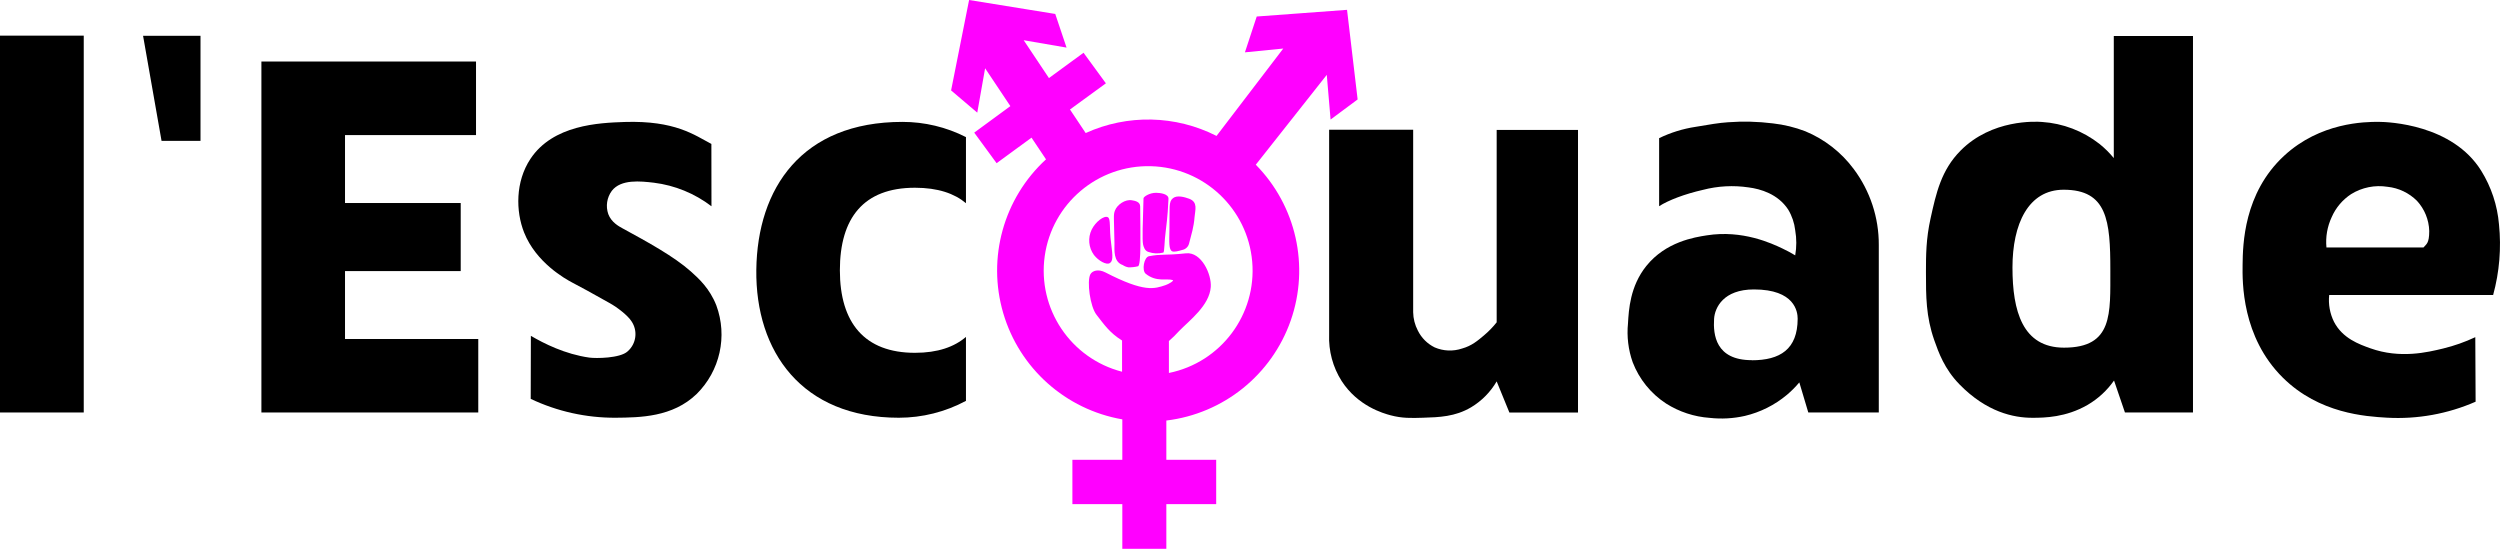
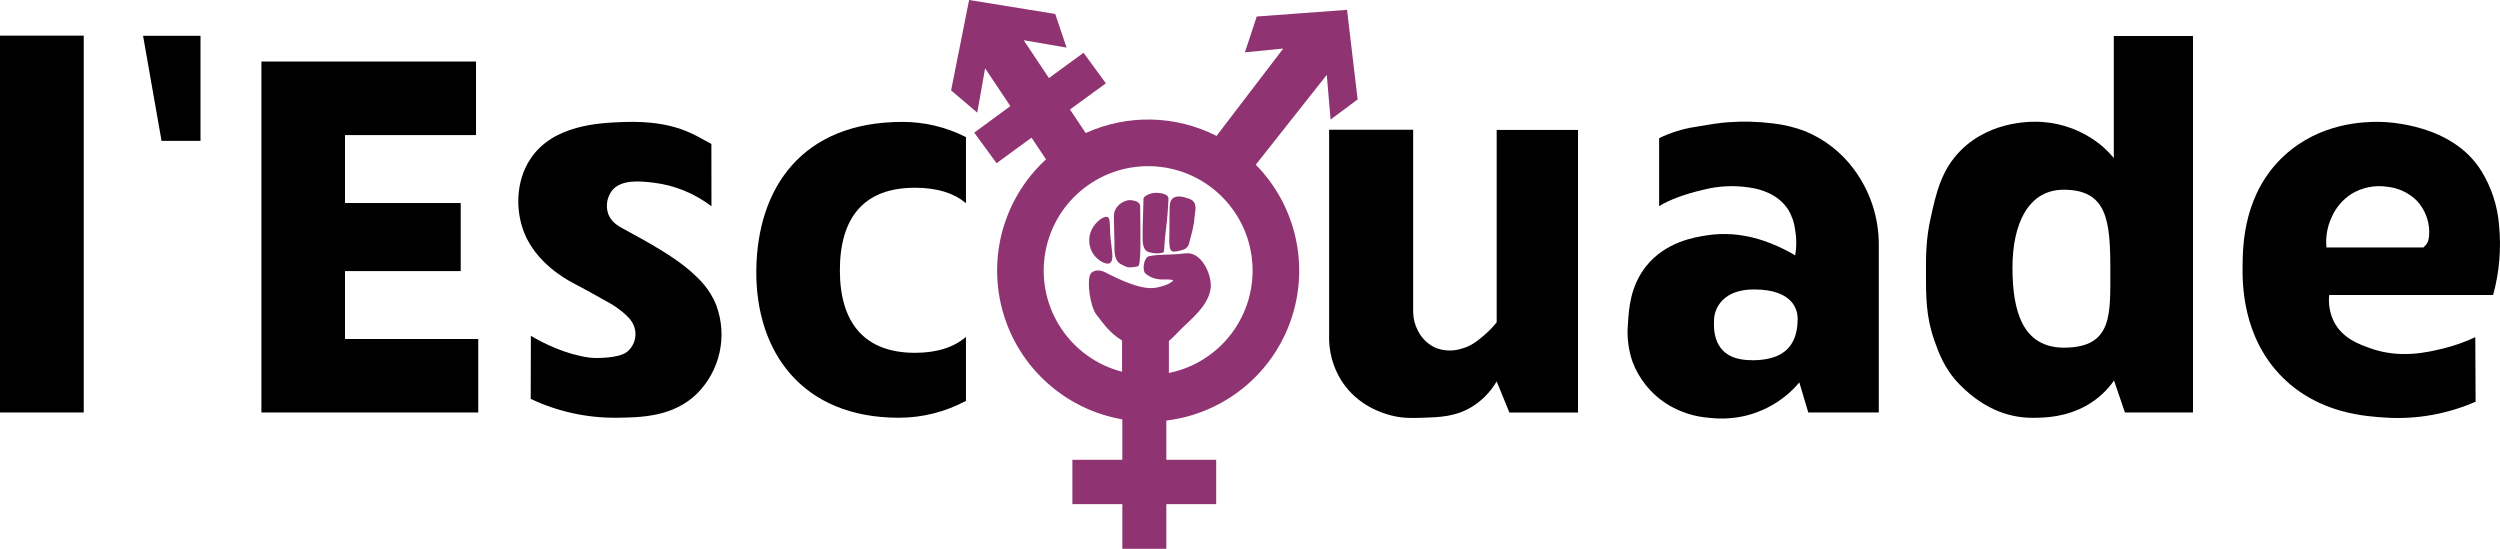
<svg xmlns="http://www.w3.org/2000/svg" viewBox="0 0 955.32 209.7">
  <path d="m0 13.62h32v144h-32z" />
  <path d="m76.62 13.68v40.14h-14.89l-7.06-40.14z" />
  <path d="m131.84 103.59h44.21v-26.01h-44.21v-25.96h50.06v-28.11h-82.01v134.11h82.87v-28.08h-50.92z" />
  <path d="m349.62 134.82c-19.2 0-28.68-11.4-28.68-31.54 0-20 9.08-31.54 28.68-31.54 8.82 0 15.1 2.21 19.5 5.9v-25.25a53.41 53.41 0 0 0 -24.28-5.81c-38.44 0-55.45 25.31-55.83 56.53s17.39 56.52 54.45 56.52a54.31 54.31 0 0 0 25.66-6.45v-24.44c-4.43 3.8-10.73 6.08-19.5 6.08z" />
  <path d="m202.8 152.42a74.86 74.86 0 0 0 32.39 7.21c9.41-.09 21.81-.2 31-9.06a32 32 0 0 0 7.54-33.87c-2.54-6.48-6.74-10.3-9.77-13-6.44-5.73-16.5-11.22-26.08-16.45-1.4-.76-4.27-2.31-5.44-5.44a9.66 9.66 0 0 1 1.36-8.9c3.52-4.53 11-3.67 16.07-3.09a45.47 45.47 0 0 1 22 9l-.03-23.82c-6.47-3.39-13.85-9-33.15-8.39-9.86.33-27.38 1.09-36 14.11-5.77 8.71-5.63 20-2.43 28.09 4.53 11.47 15.67 17.74 18.55 19.24 3.33 1.73 7 3.75 14.21 7.8 2.93 1.63 6.91 4.73 8.3 6.93a8.73 8.73 0 0 1 -1.49 11.49c-2.88 2.67-12.17 2.72-14.61 2.38-9.24-1.28-17.47-5.44-22.36-8.32z" />
  <path d="m571.92 123.17a34.62 34.62 0 0 1 -4.86 5c-2.37 2-4.72 4-8.33 5a14.66 14.66 0 0 1 -10.5-.42 14.13 14.13 0 0 1 -6.44-6.44 15.65 15.65 0 0 1 -1.78-7v-69.73h-32.11v78.24a30.89 30.89 0 0 0 4.78 17.78c6.2 9.6 15.93 12.36 18.69 13.09 4.45 1.19 7.93 1.08 12.38.94 6.22-.19 12.3-.38 18.41-4a27.89 27.89 0 0 0 9.76-9.89l4.86 11.9h26.22v-108h-31.08v73.59z" />
  <path d="m708.39 64.63a44 44 0 0 0 -18.56-14.48 50.31 50.31 0 0 0 -12.36-3 85.85 85.85 0 0 0 -17.17-.43c-3.44.22-7.09.86-12.37 1.75a48.77 48.77 0 0 0 -13.93 4.32v26c3.57-2.29 9.77-4.65 16.71-6.23a43.64 43.64 0 0 1 17.47-.95c4.59.59 11.22 2.52 15.12 8.45a19.67 19.67 0 0 1 2.7 7.94 28 28 0 0 1 0 9.58 53.47 53.47 0 0 0 -4.94-2.65c-4-1.9-15.2-7.16-28.83-5-4.7.73-15.69 2.45-23.13 11.71-6.22 7.76-6.7 16.75-7 21.93a34.37 34.37 0 0 0 1.8 14.86 32.94 32.94 0 0 0 12.76 15.77 35.74 35.74 0 0 0 16.67 5.48 40.59 40.59 0 0 0 13.44-.75 39 39 0 0 0 16-8 37.55 37.55 0 0 0 4.8-4.81l3.43 11.5h26.94v-64a48.07 48.07 0 0 0 -9.55-28.99zm-39 73c-13.82 0-14.78-9.75-14.39-15.82.28-4.24 3.55-11.21 15.22-11.21 15.62 0 16.72 8.51 16.72 11.21-.04 11.66-6.7 15.86-17.58 15.86z" />
  <path d="m807.74 13.75v46.66a37 37 0 0 0 -5.46-5.41 39.87 39.87 0 0 0 -22-8.4c-2.36-.17-19.12-1.1-31.08 10.94-7.41 7.46-9.35 16.26-11.48 25.93-1.74 7.87-1.75 14-1.76 20.43 0 9.44 0 17 3.17 26.08 1.65 4.68 3.88 11 9.65 16.91 10.35 10.59 20.64 12.76 27.85 12.76 4.69 0 12.83-.14 21.12-4.94a32.06 32.06 0 0 0 10.08-9.3l4.17 12.21h26v-143.87zm-19 119.1c-15.89 0-19.72-14-19.72-30.61s6-29.74 19.56-29.74c16.66 0 17.85 11.83 17.84 30.68-.04 16.63 1.12 29.67-17.71 29.67z" />
  <path d="m952.7 112.72a73.77 73.77 0 0 0 2.23-27 46.2 46.2 0 0 0 -6.79-20.47c-11-17.71-35.33-18.67-39.25-18.69-5.2 0-22.26.16-36.11 13-15.44 14.31-15.72 34-15.82 41.58-.09 6.55-.39 27.59 15.41 43.21 13.9 13.73 31.66 14.78 39.76 15.26a74.05 74.05 0 0 0 33.87-6.11l-.12-24.66a64.57 64.57 0 0 1 -12.27 4.33c-5.9 1.43-16.44 4-27.84-.08-4.31-1.54-10.61-3.79-13.88-10.11a18.64 18.64 0 0 1 -1.84-10.26zm-63.7-18.15a22.35 22.35 0 0 1 2-11.59 20.14 20.14 0 0 1 7.43-8.8 20.39 20.39 0 0 1 13.91-2.8 18.71 18.71 0 0 1 11.24 5.35 17.74 17.74 0 0 1 4.7 11.54c0 4.84-1.14 5-2.2 6.3z" />
-   <g fill="#f0f">
+   <g fill="#903373">
    <path d="m514.74 3.76-34.51 2.55-4.51 13.69 14.65-1.45-25.5 33.39a57.66 57.66 0 0 0 -50-1.1l-6-9 13.72-10-8.54-11.68-13.22 9.67-9.65-14.46 16.38 2.82-4.32-12.86-32.92-5.33-6.88 34.55 10 8.49 3-16.95 9.65 14.46-13.81 10.13 8.55 11.68 13.34-9.76 5.54 8.29a57.7 57.7 0 0 0 29.16 99.36v15.45h-19.08v16.94h19.08v17.06h16.82v-17.06h19.05v-16.94h-19.05v-15a57.69 57.69 0 0 0 34.18-97.76l27.13-34.34 1.45 17.08 10.34-7.68zm-68.07 138.76v-12.2a45.87 45.87 0 0 0 3.94-3.87c3.89-4 11.55-9.67 12.06-16.79.35-4.82-3.56-13.48-9.47-12.86-8.52.9-9.17.16-14.14 1.11-1.94.37-2.79 5.45-1.26 6.69 4.07 3.31 8 1.69 10.32 2.42.69.22-1.59 1.55-2.68 1.91-4.32 1.44-8 2.93-23.06-4.84-2.72-1.4-5-.64-5.74.76-1.35 2.63-.11 12.3 2.38 15.45 2.87 3.64 4.88 6.78 9.75 9.82v11.93a39.91 39.91 0 1 1 17.9.47z" />
    <path d="m423.33 83c-1.44-.75-4.73 1.77-6.18 4.76a9.46 9.46 0 0 0 .87 9.66c1.68 2.19 4.81 4 6.1 3.09 1.1-.76 1.21-2.16.48-7.51-.81-5.87-.05-9.33-1.27-10z" />
    <path d="m432.52 76.53c-2.49-.45-5.63 1.62-6.5 4-.62 1.74-.31 2.32-.15 12.51 0 2.55-.45 7 3.16 8.24a5.61 5.61 0 0 0 2.14.87 13.82 13.82 0 0 0 3.65-.39c1.34-.08.95-13 .87-22.89-.02-1.87-2.17-2.16-3.17-2.34z" />
    <path d="m441.79 73.67c-2.6 0-4.81 1.54-4.82 2.1-.29 9.26-.53 16.06-.17 17.63.18.79.6 2.51 2.1 2.89a9.66 9.66 0 0 0 5.61.23c.53-.13.35-4 1-8.66.65-5 .91-9.44 1-11.87.08-1.91-3.14-2.29-4.72-2.32z" />
    <path d="m454.41 75.94c-1.77-.65-4.61-1.45-6.16-.23-1.79 1.4-1.21 3.58-1.37 11.8-.09 5.12-.3 7.89 1.06 8.53.7.33 2.41-.1 3.88-.54a3.3 3.3 0 0 0 2.54-2.39c.93-3.67 1.81-6.21 2.12-10.22.2-2.59 1.39-5.66-2.07-6.95z" />
  </g>
</svg>
